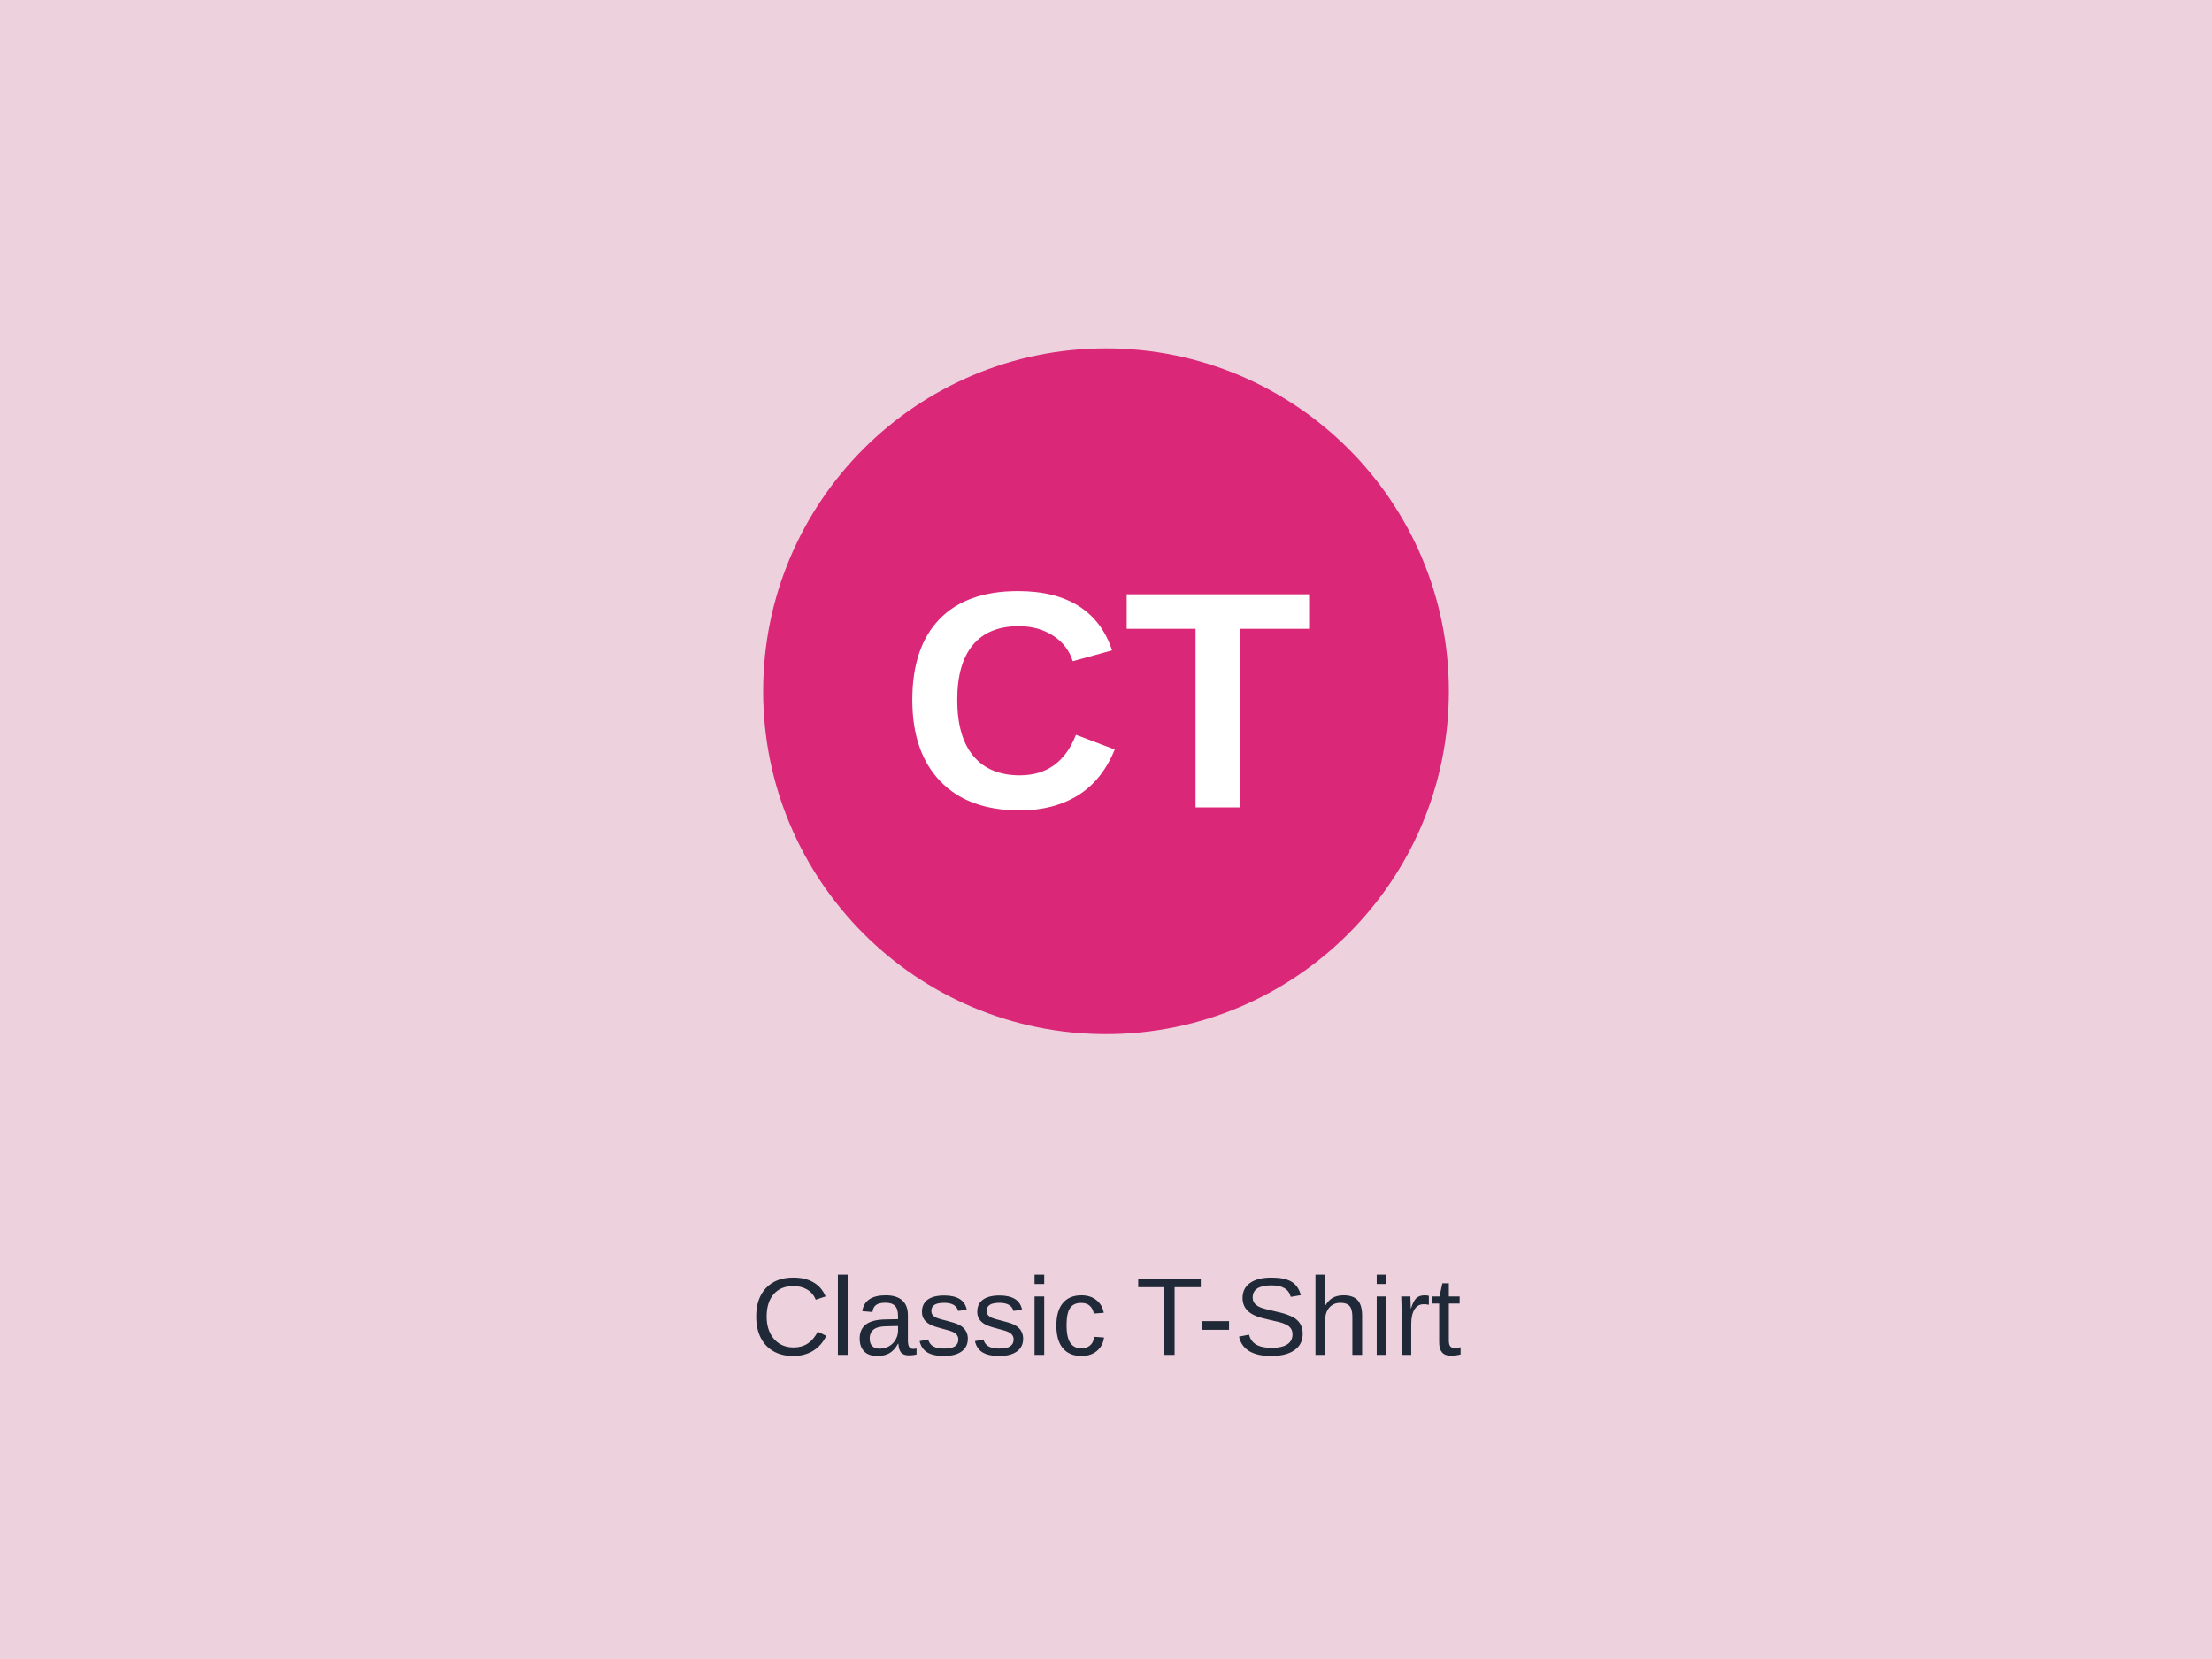
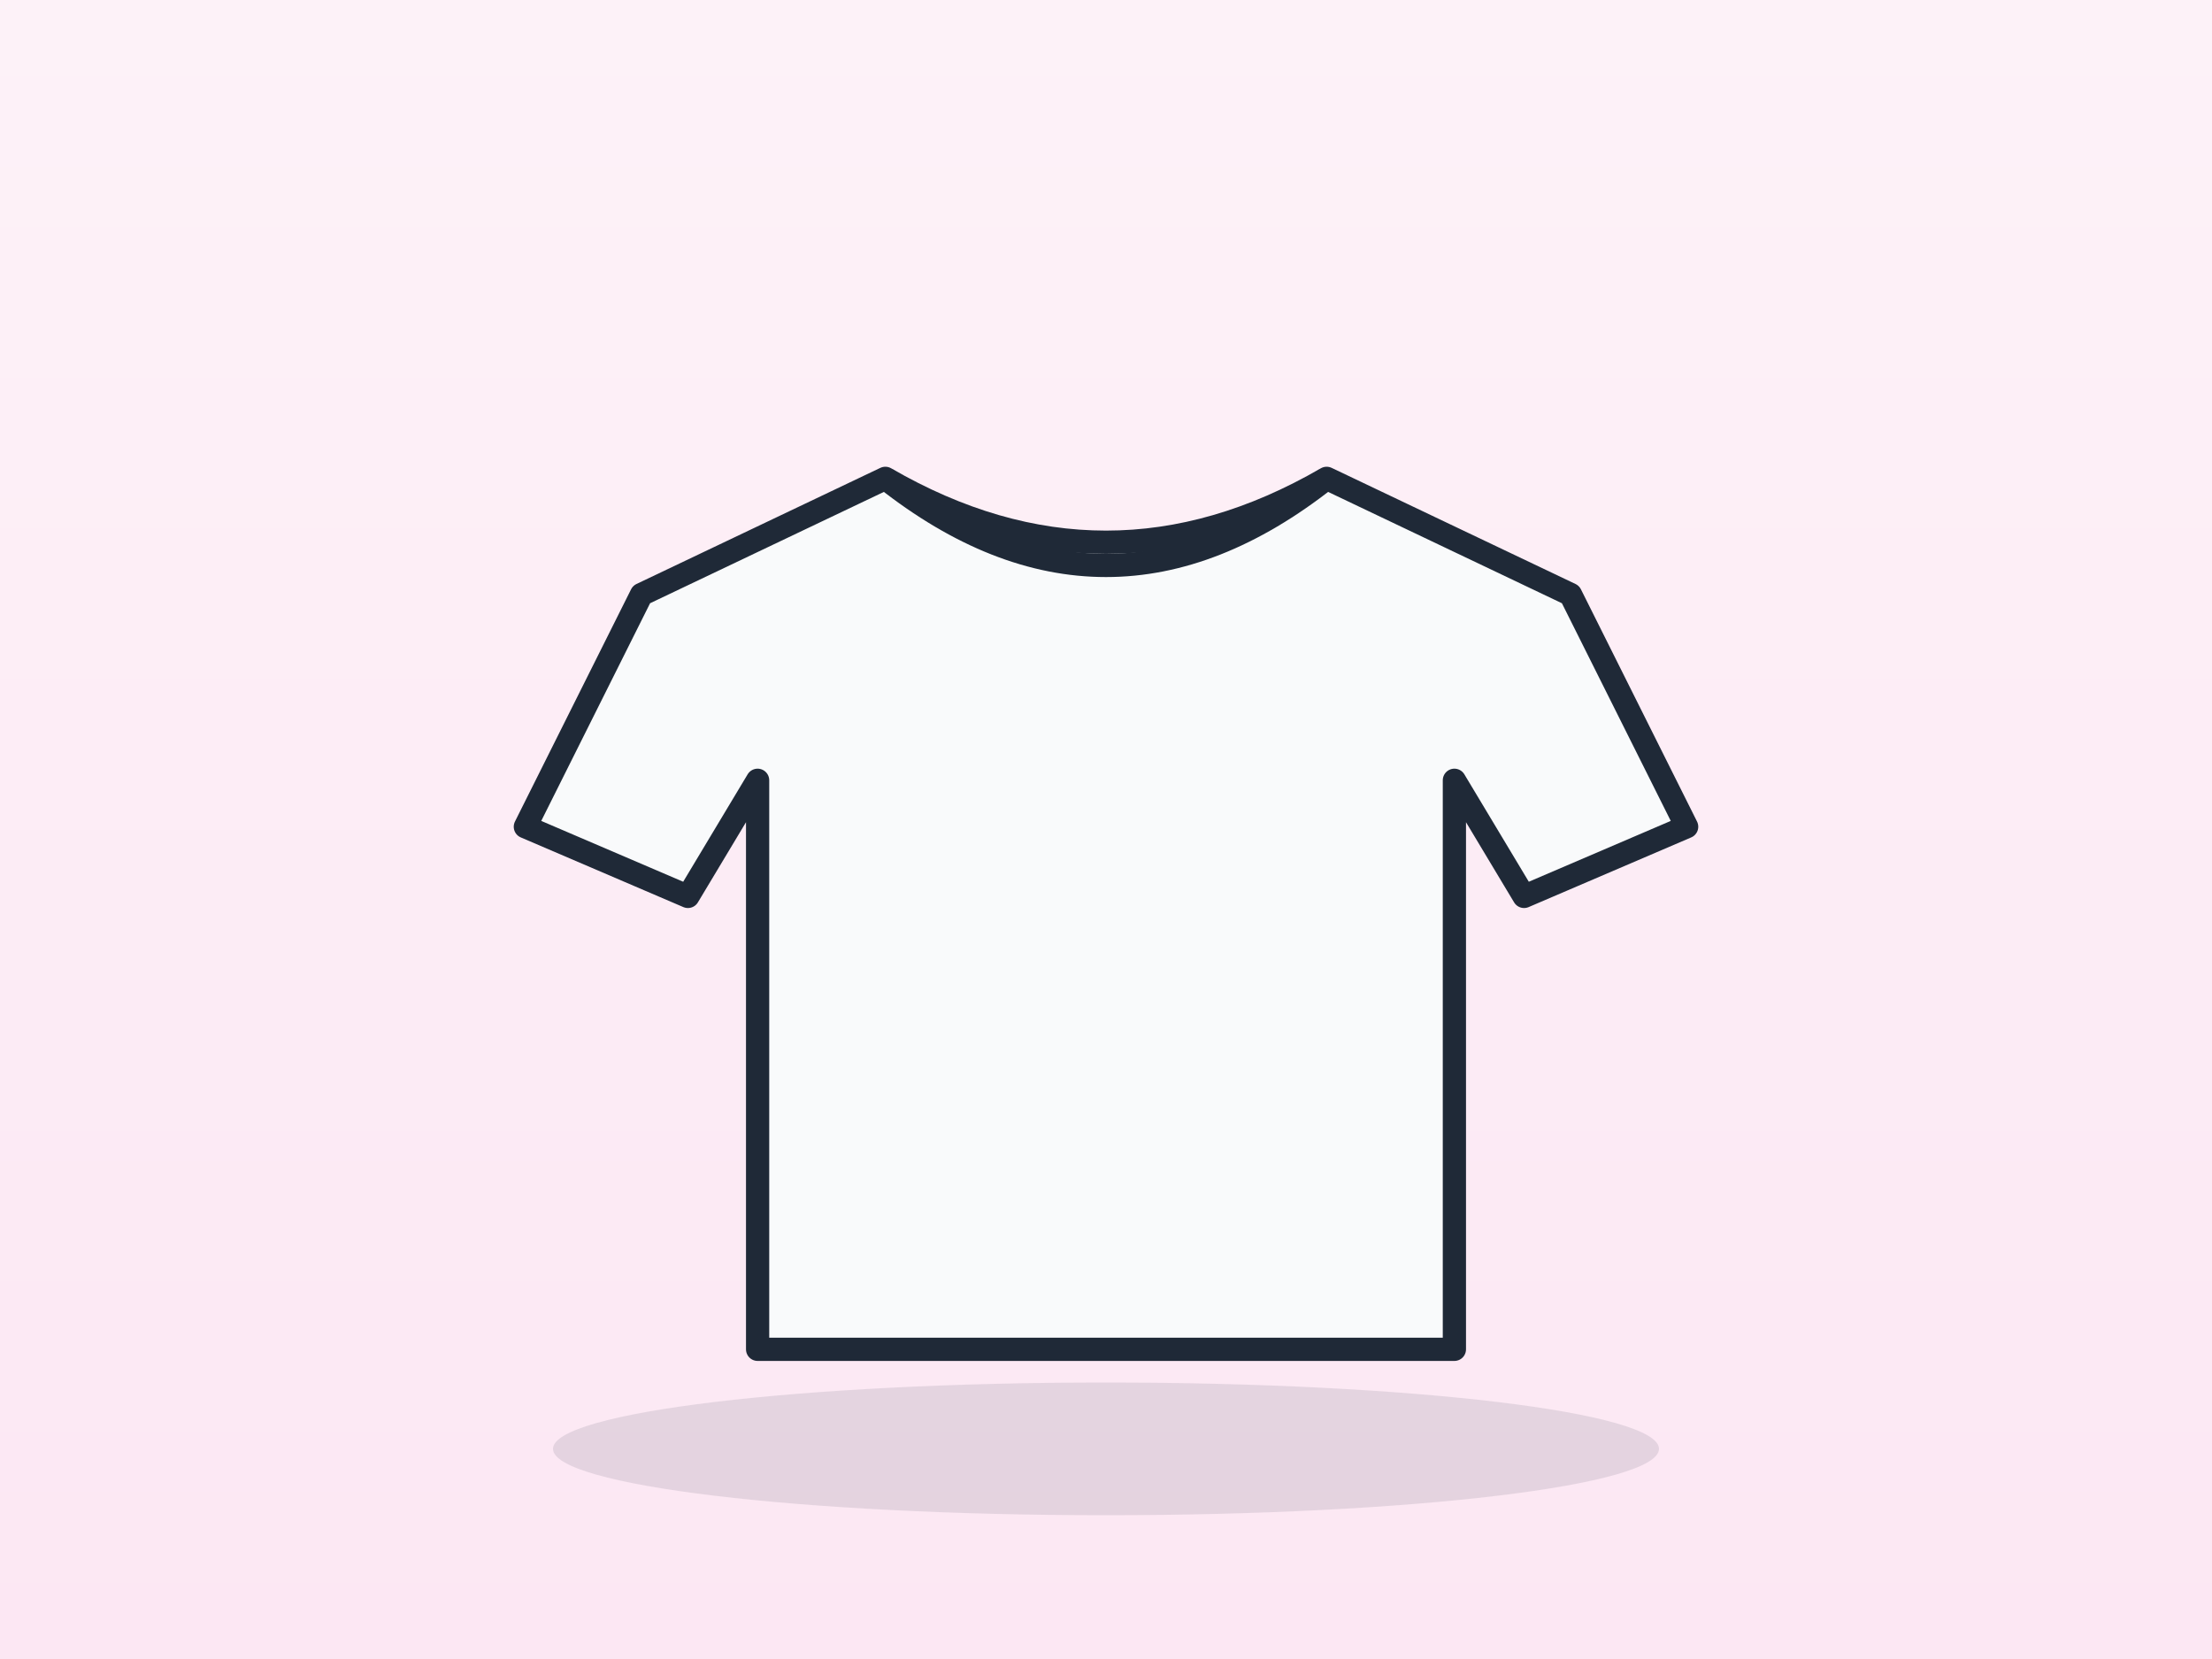
<svg xmlns="http://www.w3.org/2000/svg" width="400" height="300" viewBox="0 0 400 300" role="img" aria-label="Classic T-Shirt">
-   <rect width="400" height="300" fill="#db2777" opacity="0.15" />
-   <circle cx="200" cy="125" r="62" fill="#db2777" />
-   <text x="200" y="146" font-family="Arial, Helvetica, sans-serif" font-size="56" font-weight="700" fill="#ffffff" text-anchor="middle">CT</text>
-   <text x="200" y="245" font-family="Arial, Helvetica, sans-serif" font-size="20" fill="#1f2937" text-anchor="middle">Classic T-Shirt</text>
+   <defs>
+     <linearGradient id="bg" x1="0" y1="0" x2="0" y2="1">
+       <stop offset="0" stop-color="#fdf2f8" />
+       <stop offset="1" stop-color="#fce7f3" />
+     </linearGradient>
+   </defs>
+   <rect width="400" height="300" fill="url(#bg)" />
+   <ellipse cx="200" cy="262" rx="100" ry="12" fill="#0f172a" opacity="0.10" />
+   <g transform="translate(200 160) scale(1.05)">
+     <path d="M-38 -70 L-80 -50 L-100 -10 L-72 2 L-60 -18 L-60 80 L60 80 L60 -18 L72 2 L100 -10 L80 -50 L38 -70 Q0 -48 -38 -70 Z" fill="#f9fafb" stroke="#1f2937" stroke-width="4" stroke-linejoin="round" />
+     <path d="M-38 -70 Q0 -40 38 -70" fill="none" stroke="#1f2937" stroke-width="4" />
+   </g>
</svg>
